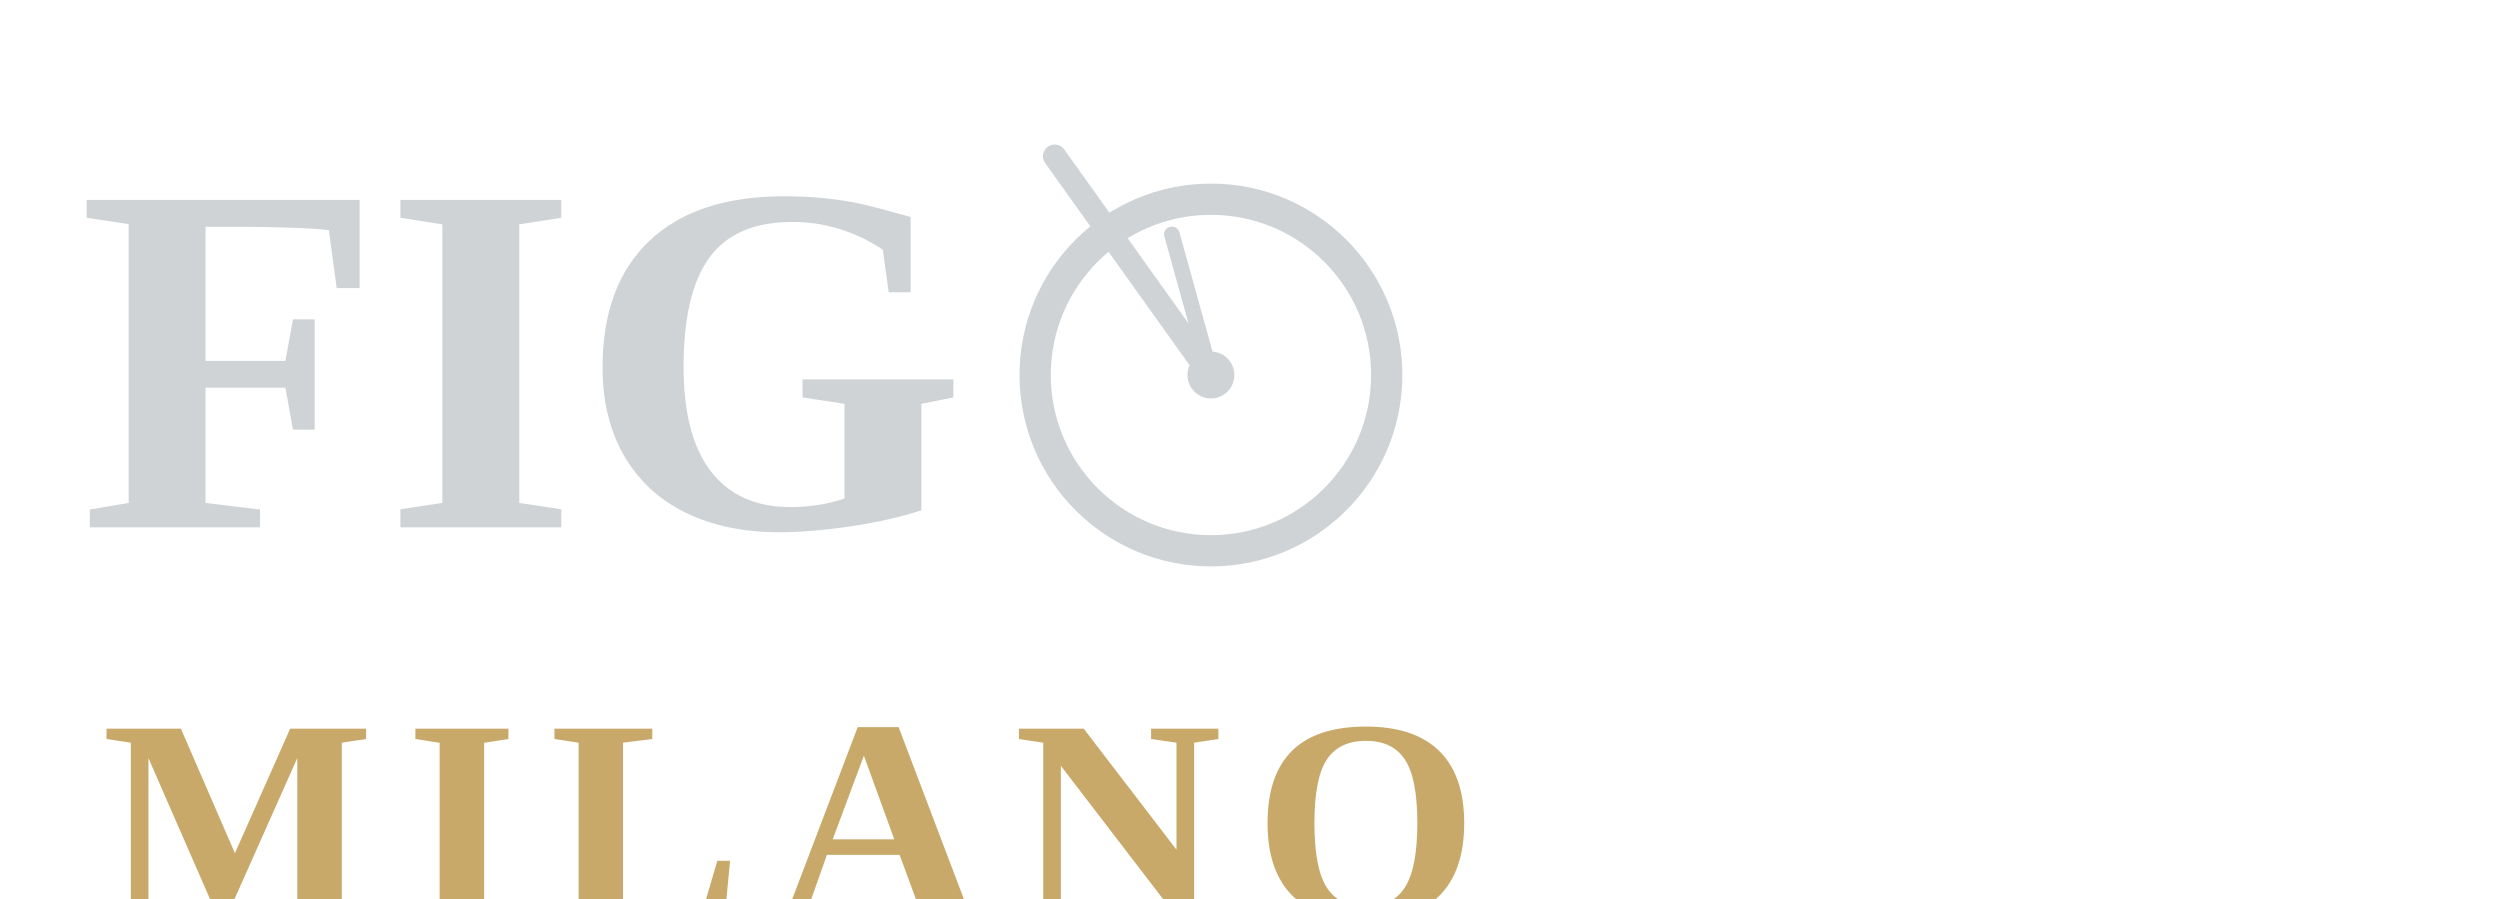
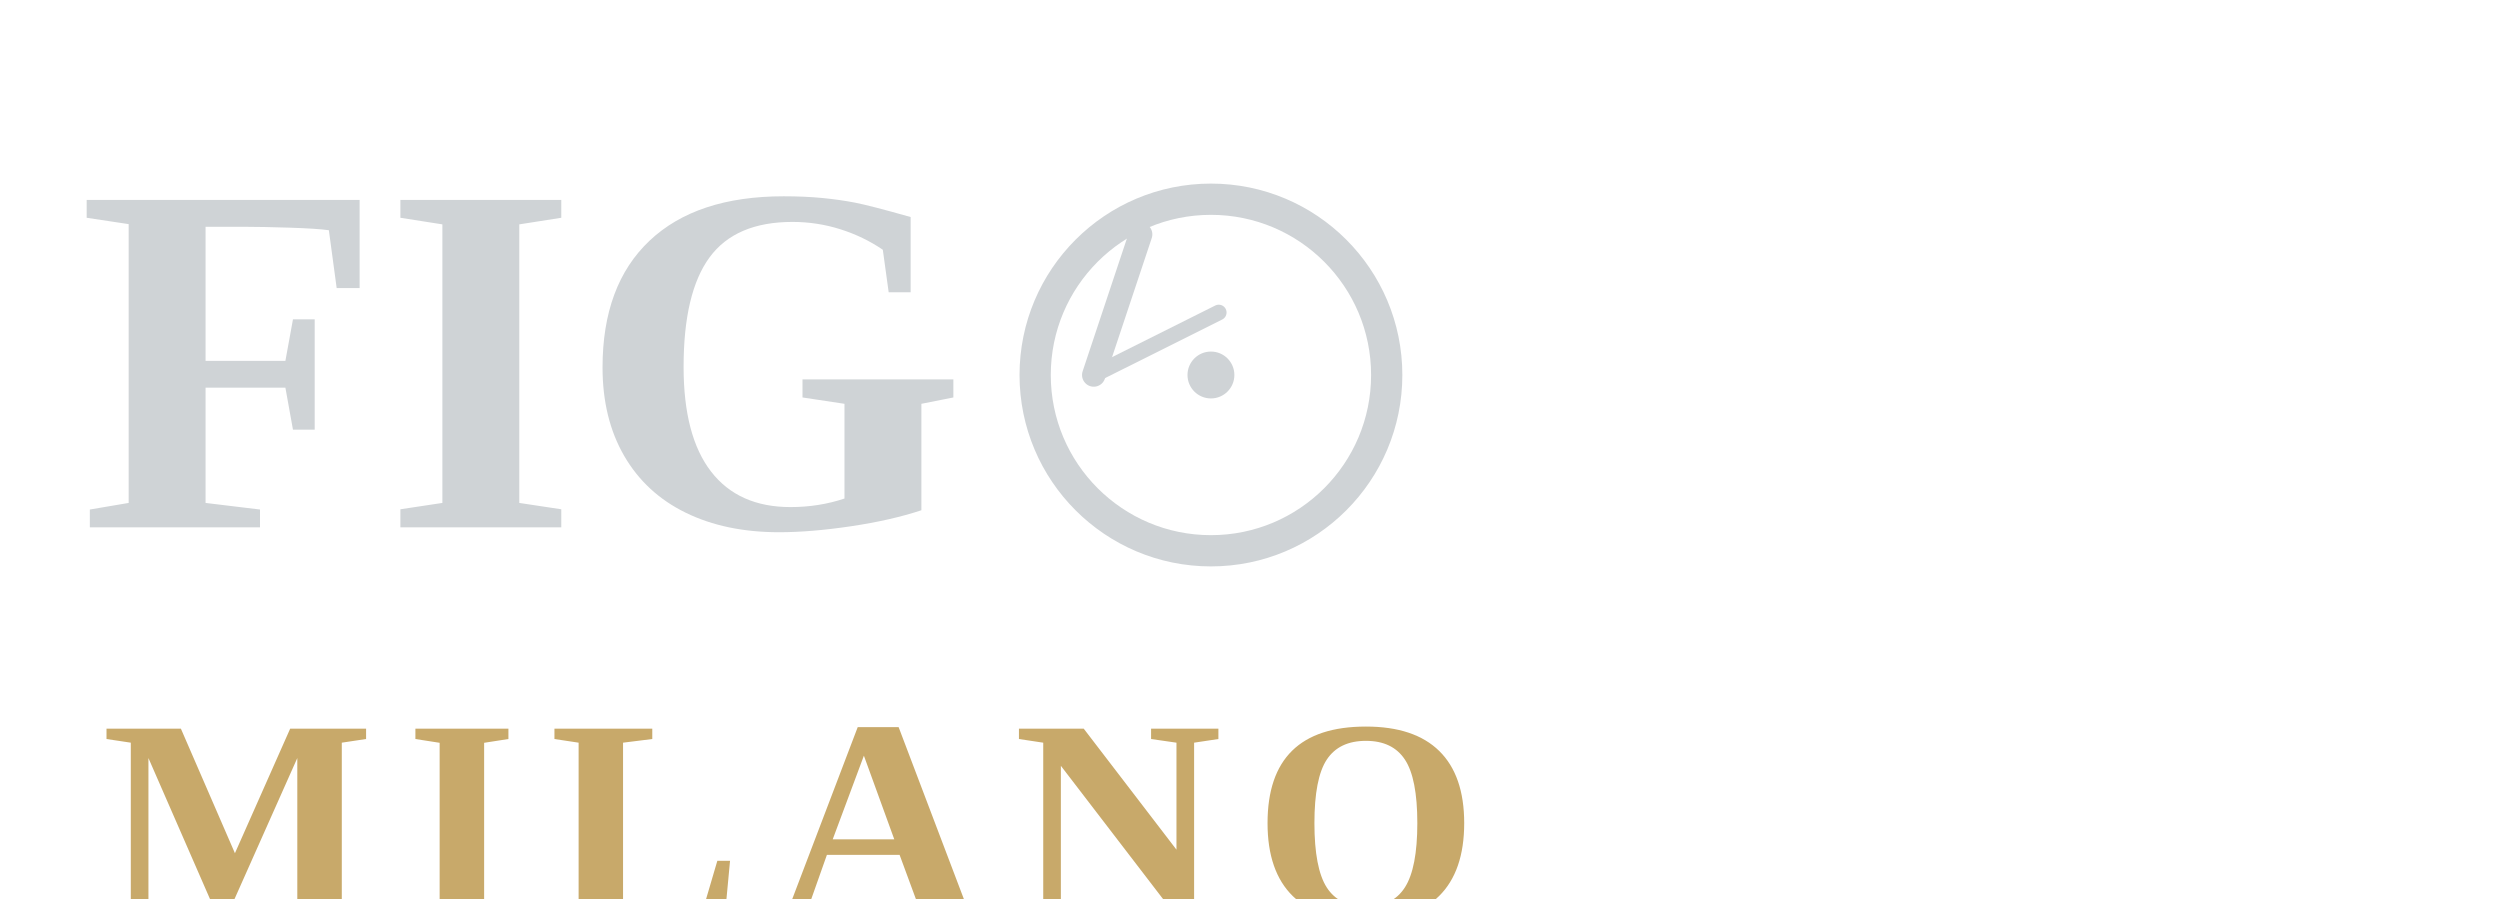
<svg xmlns="http://www.w3.org/2000/svg" width="640" height="230" viewBox="0 0 640 230">
  <defs>
    <style>
      .silver{fill:#cfd3d6}
      .gold{fill:#c8a96a}
      .txt{font-family:'Cinzel','Times New Roman',serif;font-weight:600}
    </style>
  </defs>
  <text x="20" y="135" font-size="128" class="txt silver">FIG</text>
  <g transform="translate(220,0)">
    <circle cx="90" cy="96" r="45" fill="none" stroke="#cfd3d6" stroke-width="8" />
-     <line x1="90" y1="96" x2="50" y2="40" stroke="#cfd3d6" stroke-width="6" stroke-linecap="round" />
-     <line x1="90" y1="96" x2="80" y2="60" stroke="#cfd3d6" stroke-width="4" stroke-linecap="round" />
+     <line x1="60" y1="96" x2="72" y2="60" stroke="#cfd3d6" stroke-width="6" stroke-linecap="round" />
+     <line x1="60" y1="96" x2="92" y2="80" stroke="#cfd3d6" stroke-width="4" stroke-linecap="round" />
    <circle cx="90" cy="96" r="6" fill="#cfd3d6" />
  </g>
  <text x="26" y="235" font-size="74" class="txt gold" letter-spacing="8">MILANO</text>
</svg>
